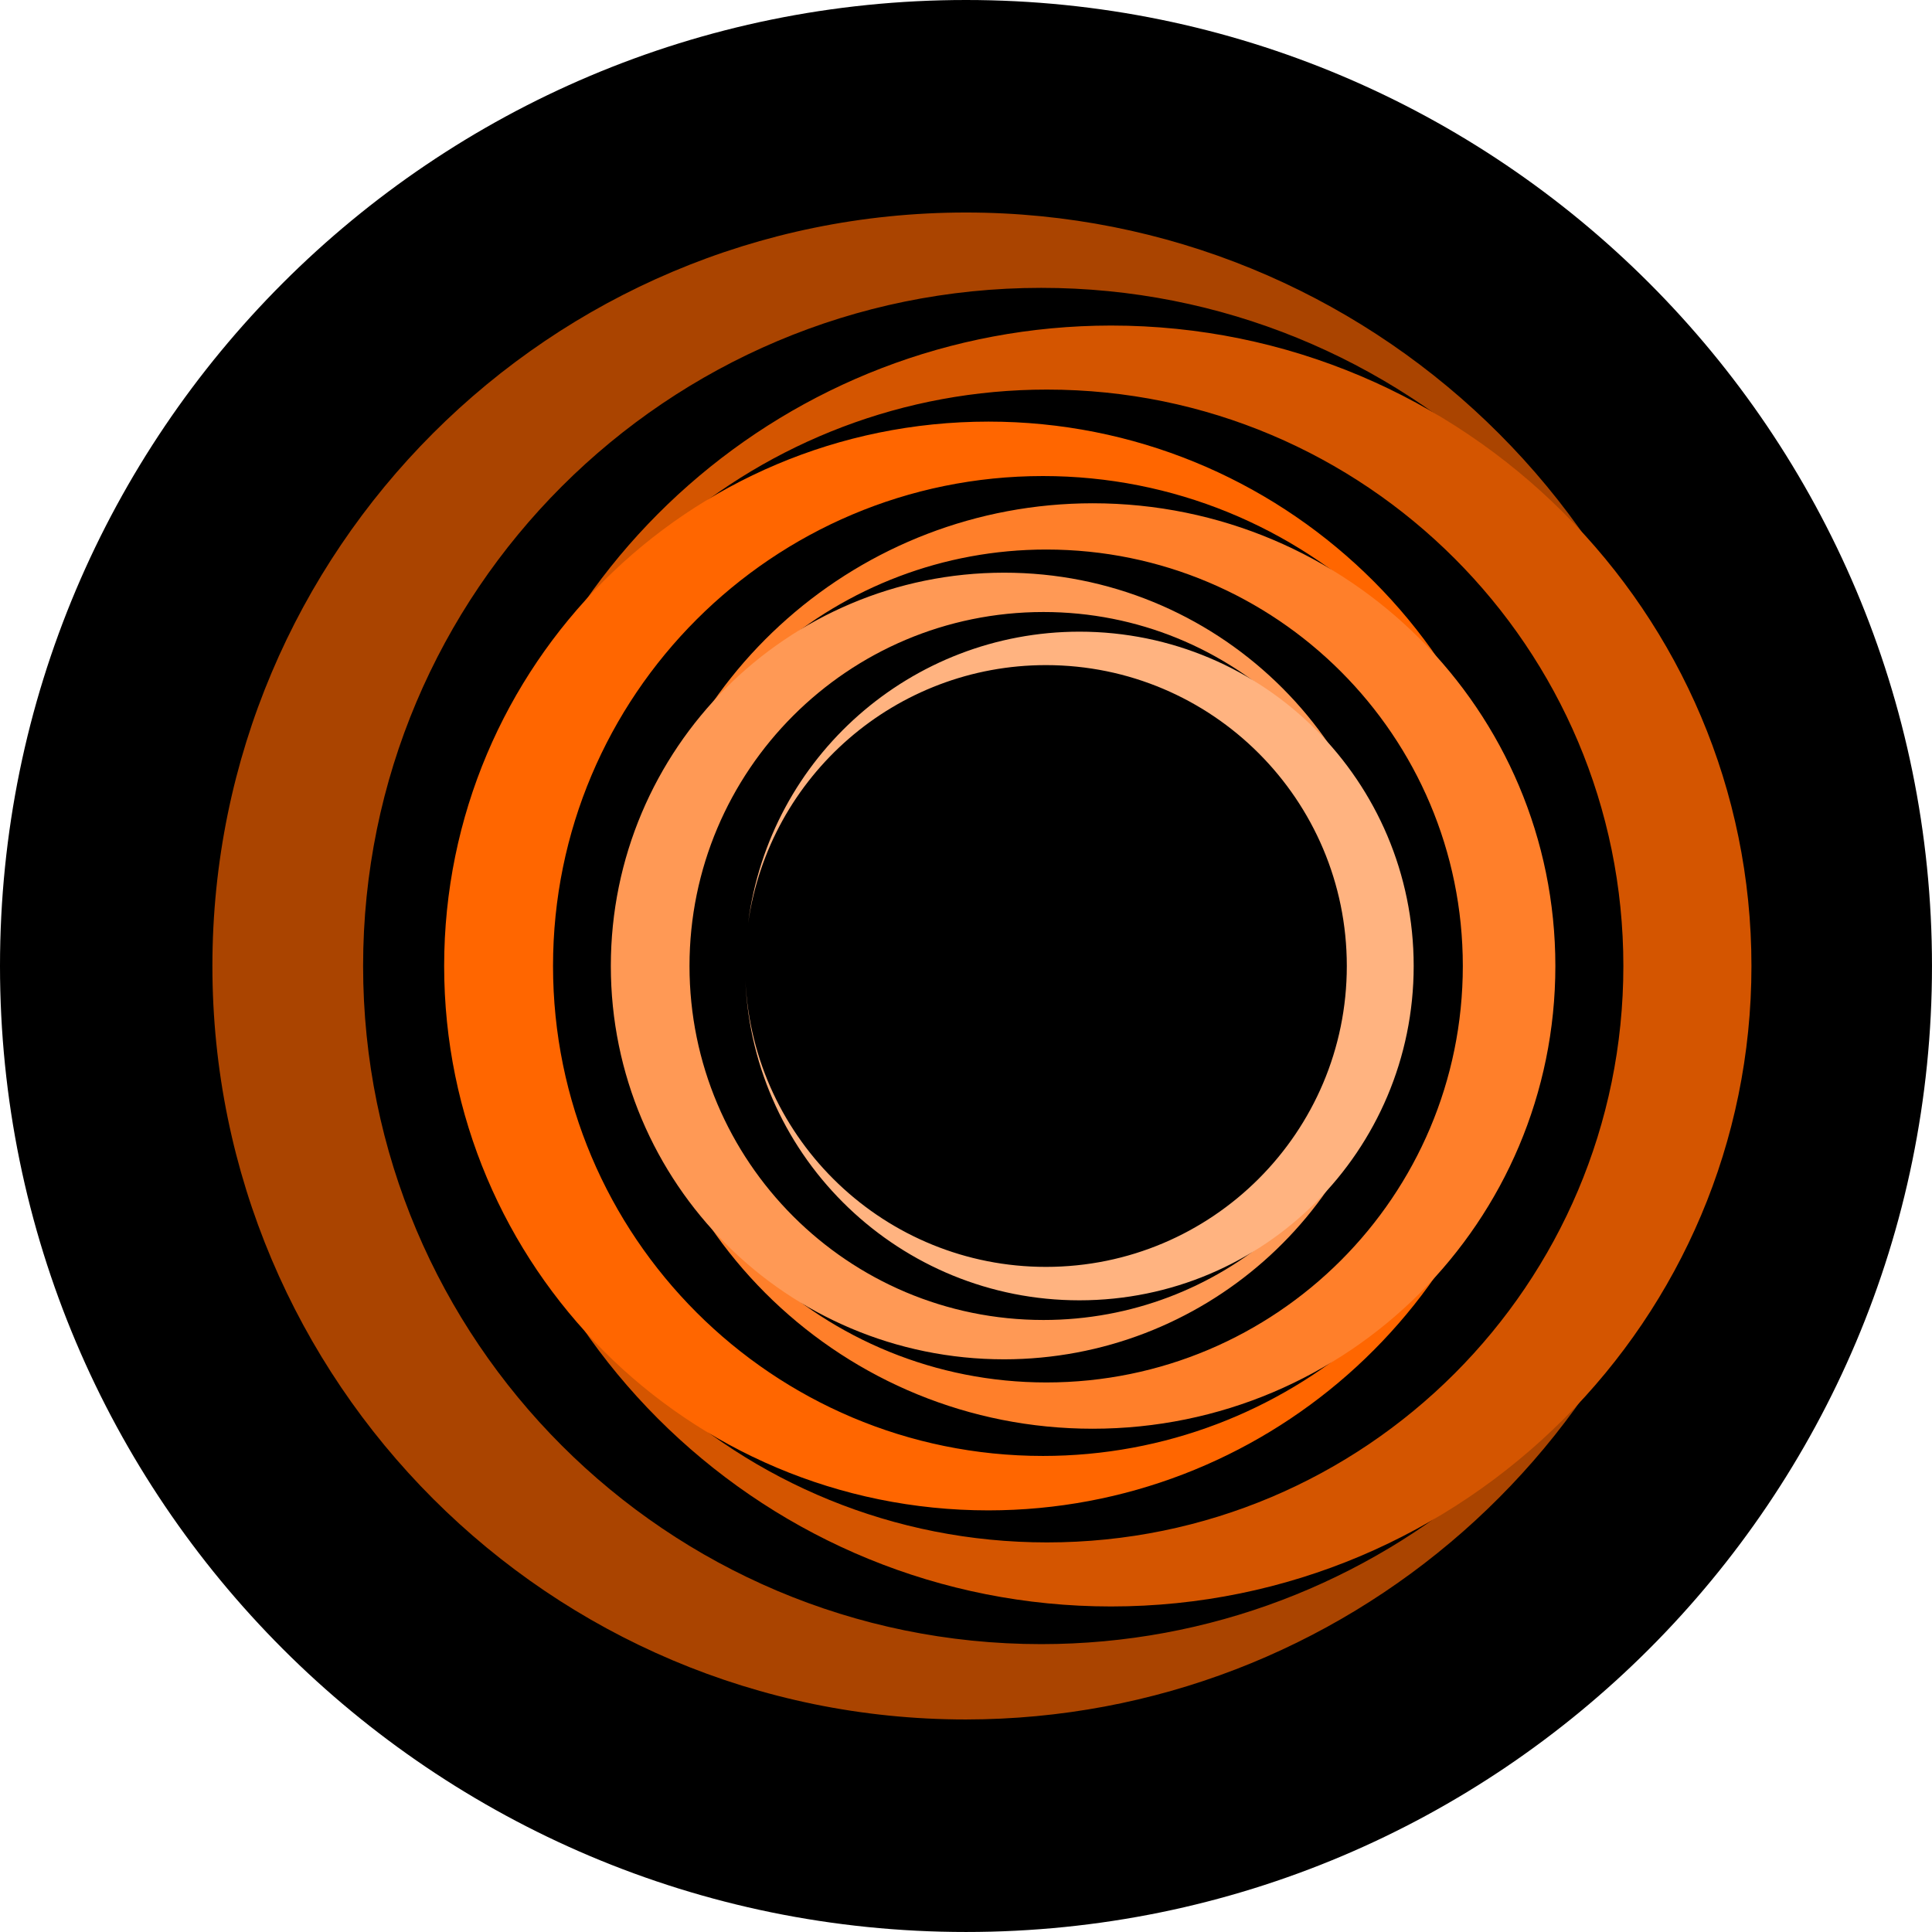
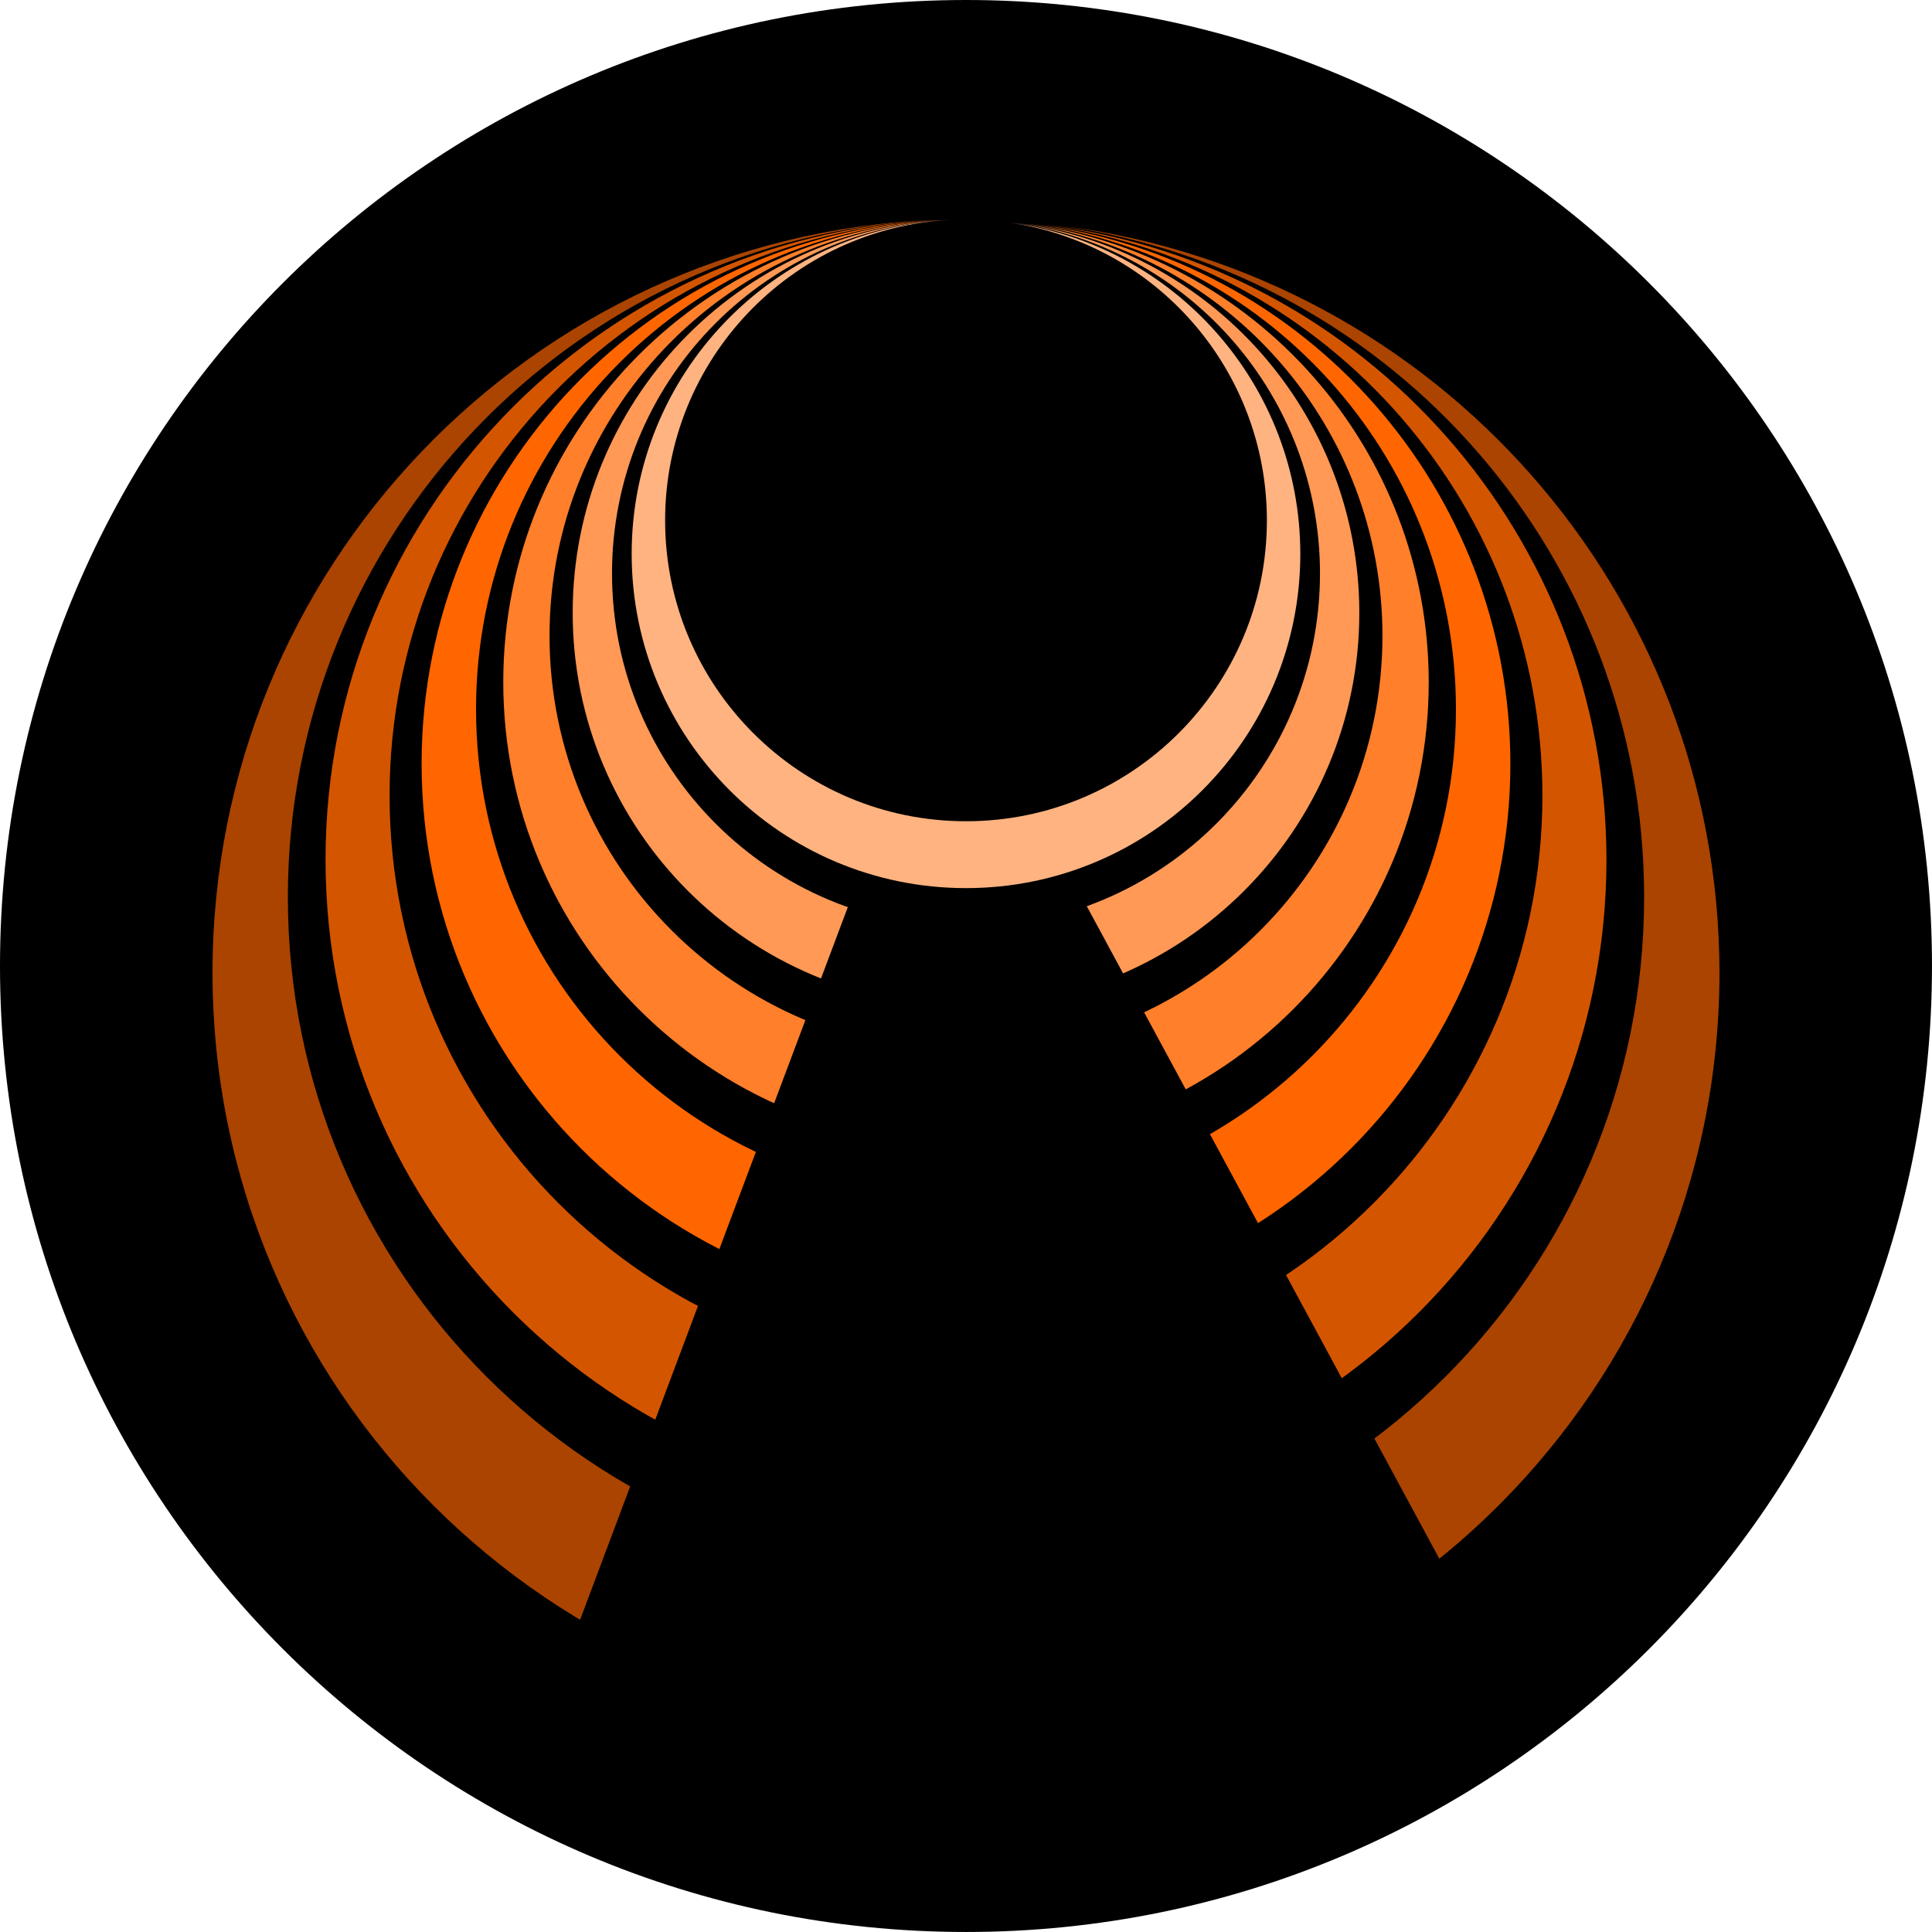
<svg xmlns="http://www.w3.org/2000/svg" width="512" height="512" viewBox="0 0 135.467 135.467" version="1.1" id="svg1">
  <defs id="defs1">
    <linearGradient id="swatch66">
      <stop style="stop-color:#000000;stop-opacity:1;" offset="0" id="stop66" />
    </linearGradient>
    <linearGradient id="swatch43">
      <stop style="stop-color:#000000;stop-opacity:0.095;" offset="0" id="stop43" />
    </linearGradient>
  </defs>
  <circle style="fill:#000000;fill-opacity:1;fill-rule:evenodd;stroke:none;stroke-width:0.862;stroke-linecap:round;stroke-dasharray:none;stroke-opacity:1;paint-order:markers fill stroke" id="path81" cx="67.733" cy="67.733" r="67.733" />
-   <path id="path75" style="fill:#aa4400;fill-opacity:1;fill-rule:evenodd;stroke:none;stroke-width:0.753;stroke-linecap:round;stroke-dasharray:none;stroke-opacity:1;paint-order:markers fill stroke" d="m 67.725,14.901 a 52.832,52.832 0 0 0 -52.832,52.832 52.832,52.832 0 0 0 52.832,52.832 A 52.832,52.832 0 0 0 120.073,74.5 47.549,47.549 0 0 1 73.008,115.282 47.549,47.549 0 0 1 25.46,67.733 47.549,47.549 0 0 1 73.008,20.184 47.549,47.549 0 0 1 120.5,65.399 52.832,52.832 0 0 0 67.725,14.901 Z" />
-   <path id="path76" style="fill:#d45500;fill-opacity:1;fill-rule:evenodd;stroke:none;stroke-width:0.64;stroke-linecap:round;stroke-dasharray:none;stroke-opacity:1;paint-order:markers fill stroke" d="M 77.9,112.641 A 44.907,44.907 0 0 0 122.807,67.733 44.907,44.907 0 0 0 77.9,22.826 44.907,44.907 0 0 0 33.404,61.982 40.416,40.416 0 0 1 73.41,27.317 40.416,40.416 0 0 1 113.826,67.733 40.416,40.416 0 0 1 73.41,108.15 40.416,40.416 0 0 1 33.042,69.718 44.907,44.907 0 0 0 77.9,112.641 Z" />
-   <path id="path77" style="fill:#ff6600;fill-opacity:1;fill-rule:evenodd;stroke:none;stroke-width:0.544;stroke-linecap:round;stroke-dasharray:none;stroke-opacity:1;paint-order:markers fill stroke" d="M 69.314,29.562 A 38.171,38.171 0 0 0 31.143,67.733 38.171,38.171 0 0 0 69.314,105.904 38.171,38.171 0 0 0 107.135,72.622 34.354,34.354 0 0 1 73.131,102.087 34.354,34.354 0 0 1 38.777,67.733 34.354,34.354 0 0 1 73.131,33.379 34.354,34.354 0 0 1 107.444,66.047 38.171,38.171 0 0 0 69.314,29.562 Z" />
-   <path id="path78" style="fill:#ff7f2a;fill-opacity:1;fill-rule:evenodd;stroke:none;stroke-width:0.462;stroke-linecap:round;stroke-dasharray:none;stroke-opacity:1;paint-order:markers fill stroke" d="M 76.612,100.179 A 32.445,32.445 0 0 0 109.058,67.733 32.445,32.445 0 0 0 76.612,35.288 32.445,32.445 0 0 0 44.464,63.578 29.201,29.201 0 0 1 73.368,38.532 29.201,29.201 0 0 1 102.569,67.733 29.201,29.201 0 0 1 73.368,96.934 29.201,29.201 0 0 1 44.202,69.167 32.445,32.445 0 0 0 76.612,100.179 Z" />
-   <path id="path79" style="fill:#ff9955;fill-opacity:1;fill-rule:evenodd;stroke:none;stroke-width:0.393;stroke-linecap:round;stroke-dasharray:none;stroke-opacity:1;paint-order:markers fill stroke" d="M 70.409,40.155 A 27.579,27.579 0 0 0 42.83,67.733 27.579,27.579 0 0 0 70.409,95.312 27.579,27.579 0 0 0 97.735,71.266 24.821,24.821 0 0 1 73.166,92.554 24.821,24.821 0 0 1 48.346,67.733 24.821,24.821 0 0 1 73.166,42.913 24.821,24.821 0 0 1 97.957,66.515 27.579,27.579 0 0 0 70.409,40.155 Z" />
-   <path id="path80" style="fill:#ffb380;fill-opacity:1;fill-rule:evenodd;stroke:none;stroke-width:0.334;stroke-linecap:round;stroke-dasharray:none;stroke-opacity:1;paint-order:markers fill stroke" d="M 75.682,91.175 A 23.442,23.442 0 0 0 99.124,67.733 23.442,23.442 0 0 0 75.682,44.291 23.442,23.442 0 0 0 52.455,64.731 21.098,21.098 0 0 1 73.338,46.636 21.098,21.098 0 0 1 94.435,67.733 21.098,21.098 0 0 1 73.338,88.831 21.098,21.098 0 0 1 52.265,68.769 23.442,23.442 0 0 0 75.682,91.175 Z" />
+   <path style="fill:#ffb380;fill-opacity:1;fill-rule:evenodd;stroke:none;stroke-width:0.334;stroke-linecap:round;stroke-dasharray:none;stroke-opacity:1;paint-order:markers fill stroke" d="M 44.291,38.83 A 23.442,23.442 0 0 0 67.733,62.272 23.442,23.442 0 0 0 91.175,38.83 23.442,23.442 0 0 0 70.736,15.603 21.098,21.098 0 0 1 88.831,36.486 21.098,21.098 0 0 1 67.733,57.584 21.098,21.098 0 0 1 46.636,36.486 21.098,21.098 0 0 1 66.697,15.414 23.442,23.442 0 0 0 44.291,38.83 Z" id="path80" />
+   <path style="fill:#aa4400;fill-opacity:1;fill-rule:evenodd;stroke:none;stroke-width:0.753;stroke-linecap:round;stroke-dasharray:none;stroke-opacity:1;paint-order:markers fill stroke" d="m 14.901,68.188 a 52.832,52.832 0 0 0 52.832,52.832 52.832,52.832 0 0 0 52.832,-52.832 A 52.832,52.832 0 0 0 74.5,15.841 47.549,47.549 0 0 1 115.282,62.905 47.549,47.549 0 0 1 67.733,110.454 47.549,47.549 0 0 1 20.184,62.905 47.549,47.549 0 0 1 65.399,15.414 52.832,52.832 0 0 0 14.901,68.188 Z" id="path75" />
+   <path style="fill:#d45500;fill-opacity:1;fill-rule:evenodd;stroke:none;stroke-width:0.64;stroke-linecap:round;stroke-dasharray:none;stroke-opacity:1;paint-order:markers fill stroke" d="M 22.826,60.272 A 44.907,44.907 0 0 0 67.733,105.179 44.907,44.907 0 0 0 112.641,60.272 44.907,44.907 0 0 0 73.485,15.777 40.416,40.416 0 0 1 108.15,55.782 40.416,40.416 0 0 1 67.733,96.198 40.416,40.416 0 0 1 27.317,55.782 40.416,40.416 0 0 1 65.749,15.414 44.907,44.907 0 0 0 22.826,60.272 Z" id="path76" />
+   <path style="fill:#ff6600;fill-opacity:1;fill-rule:evenodd;stroke:none;stroke-width:0.544;stroke-linecap:round;stroke-dasharray:none;stroke-opacity:1;paint-order:markers fill stroke" d="M 29.562,53.543 A 38.171,38.171 0 0 0 67.733,91.715 38.171,38.171 0 0 0 105.904,53.543 38.171,38.171 0 0 0 72.622,15.722 34.354,34.354 0 0 1 102.087,49.726 34.354,34.354 0 0 1 67.733,84.08 34.354,34.354 0 0 1 33.379,49.726 34.354,34.354 0 0 1 66.047,15.414 38.171,38.171 0 0 0 29.562,53.543 Z" id="path77" />
+   <path style="fill:#ff7f2a;fill-opacity:1;fill-rule:evenodd;stroke:none;stroke-width:0.462;stroke-linecap:round;stroke-dasharray:none;stroke-opacity:1;paint-order:markers fill stroke" d="M 35.288,47.824 A 32.445,32.445 0 0 0 67.733,80.269 32.445,32.445 0 0 0 100.179,47.824 32.445,32.445 0 0 0 71.889,15.676 29.201,29.201 0 0 1 96.934,44.579 29.201,29.201 0 0 1 67.733,73.78 29.201,29.201 0 0 1 38.532,44.579 29.201,29.201 0 0 1 66.3,15.414 32.445,32.445 0 0 0 35.288,47.824 Z" id="path78" />
+   <path style="fill:#ff9955;fill-opacity:1;fill-rule:evenodd;stroke:none;stroke-width:0.393;stroke-linecap:round;stroke-dasharray:none;stroke-opacity:1;paint-order:markers fill stroke" d="M 40.155,42.962 A 27.579,27.579 0 0 0 67.733,70.541 27.579,27.579 0 0 0 95.312,42.962 27.579,27.579 0 0 0 71.266,15.636 24.821,24.821 0 0 1 92.554,40.205 24.821,24.821 0 0 1 67.733,65.025 24.821,24.821 0 0 1 42.913,40.205 24.821,24.821 0 0 1 66.515,15.414 27.579,27.579 0 0 0 40.155,42.962 Z" id="path79" />
+   <path style="fill-rule:evenodd;stroke-width:0.767;stroke-linecap:round;paint-order:markers fill stroke" d="m 59.448,63.602 16.752,-0.065 27.481,50.864 c -18.178,19.966 -42.138,13.562 -66.252,7.815 z" id="rect1" />
</svg>
